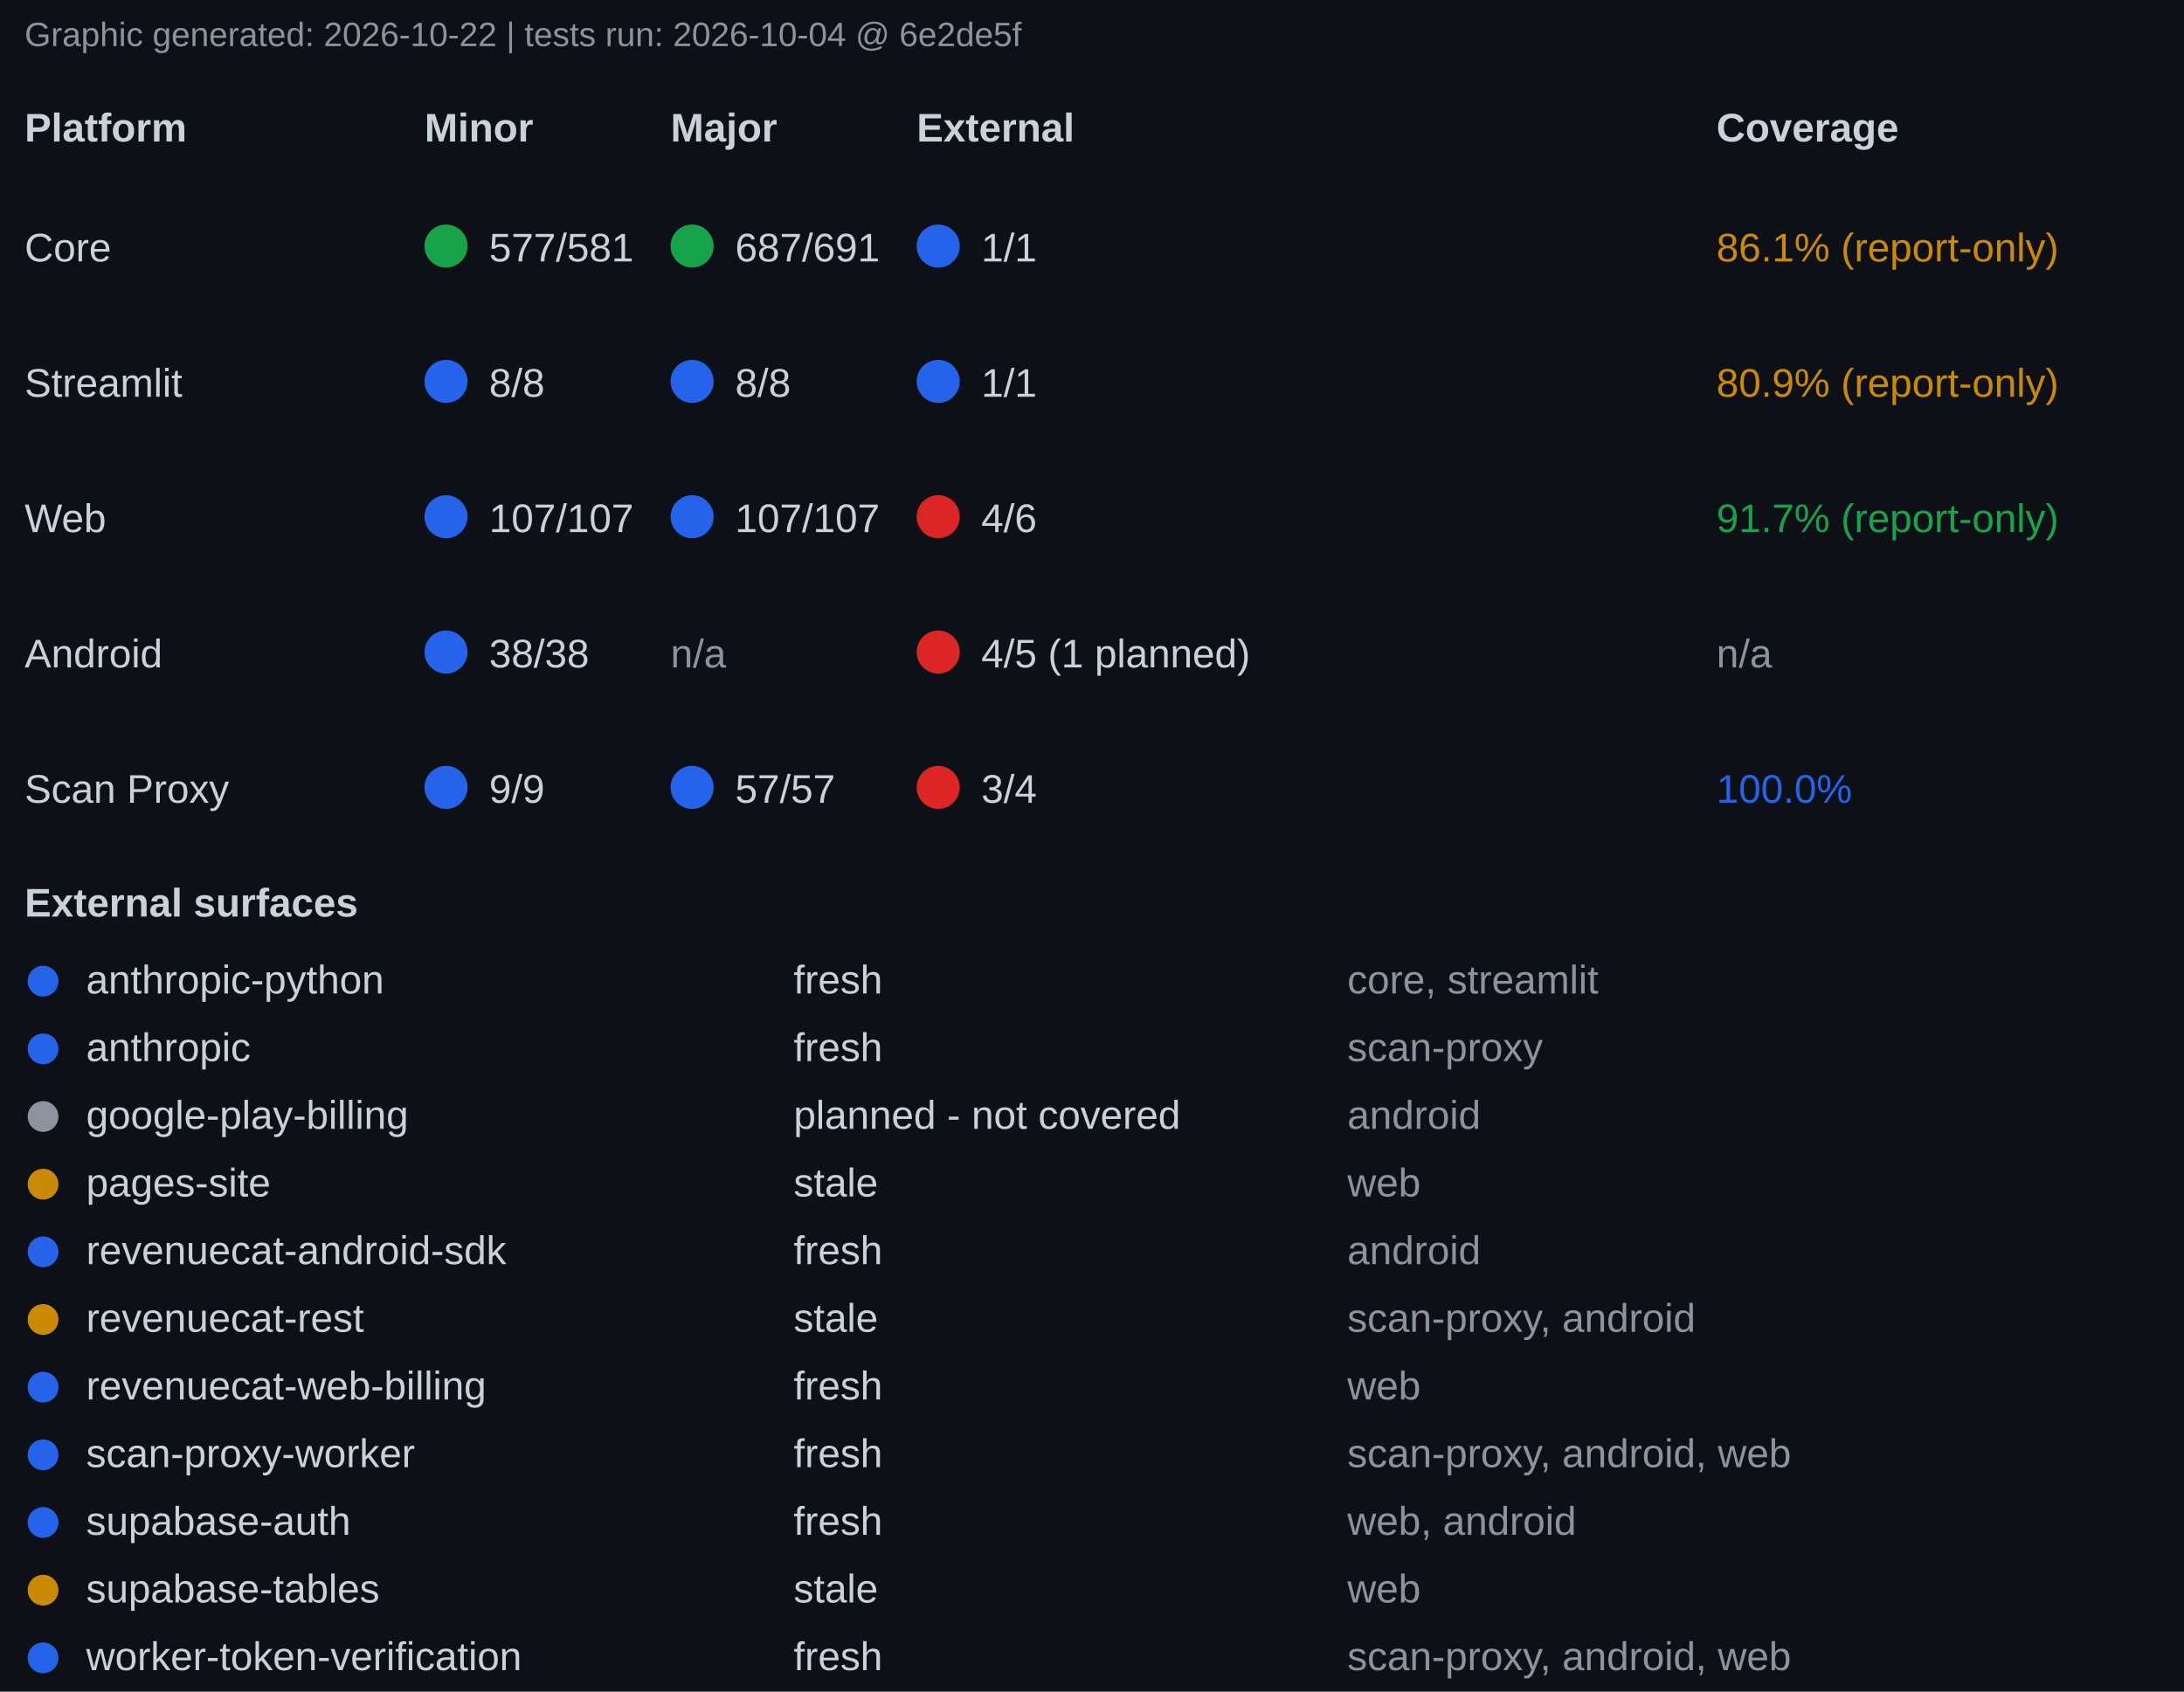
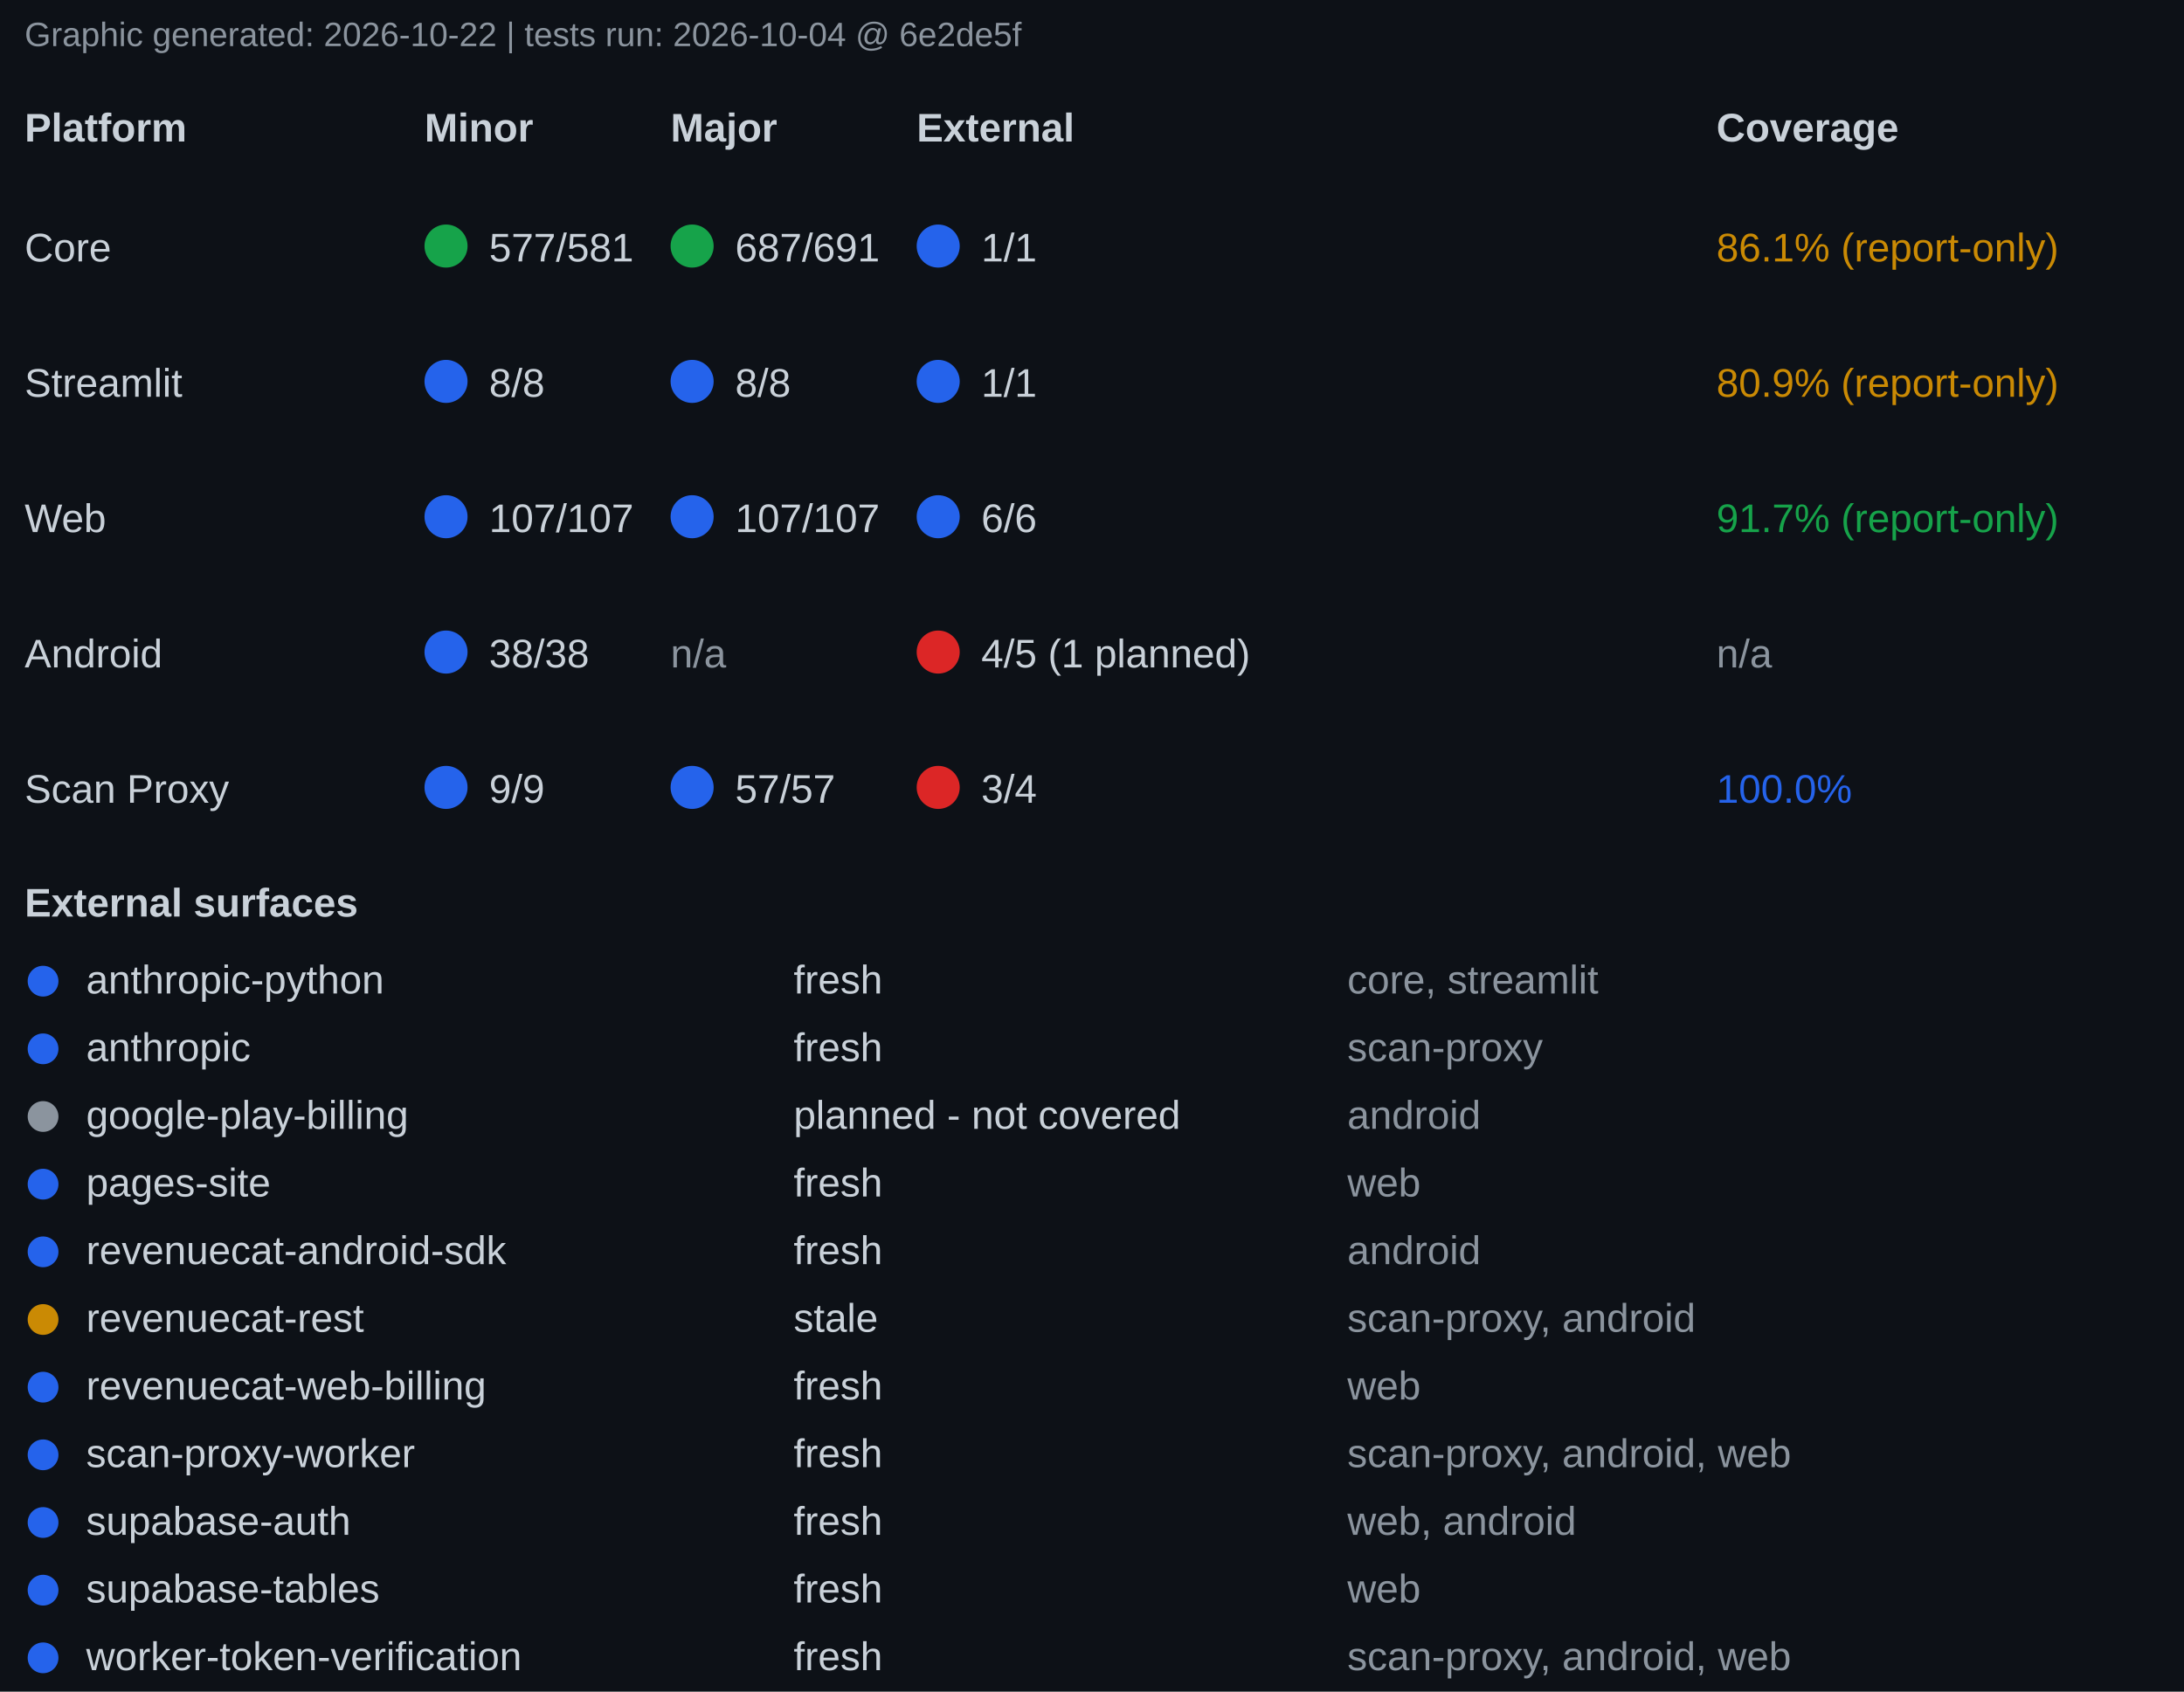
<svg xmlns="http://www.w3.org/2000/svg" width="710" height="550" font-family="Segoe UI, Arial, sans-serif" font-size="13">
  <rect x="0" y="0" width="710" height="550" fill="#0d1117" />
  <text x="8" y="15" fill="#8b949e" font-size="11">Graphic generated: 2026-10-22 | tests run: 2026-10-04 @ 6e2de5f</text>
  <text x="8" y="46" fill="#c9d1d9" font-weight="bold">Platform</text>
  <text x="138" y="46" fill="#c9d1d9" font-weight="bold">Minor</text>
  <text x="218" y="46" fill="#c9d1d9" font-weight="bold">Major</text>
  <text x="298" y="46" fill="#c9d1d9" font-weight="bold">External</text>
  <text x="558" y="46" fill="#c9d1d9" font-weight="bold">Coverage</text>
  <text x="8" y="85" fill="#c9d1d9">Core</text>
  <circle cx="145" cy="80" r="7" fill="#16a34a" />
  <text x="159" y="85" fill="#c9d1d9">577/581</text>
  <circle cx="225" cy="80" r="7" fill="#16a34a" />
  <text x="239" y="85" fill="#c9d1d9">687/691</text>
  <circle cx="305" cy="80" r="7" fill="#2563eb" />
  <text x="319" y="85" fill="#c9d1d9">1/1</text>
  <text x="558" y="85" fill="#ca8a04">86.1% (report-only)</text>
  <text x="8" y="129" fill="#c9d1d9">Streamlit</text>
  <circle cx="145" cy="124" r="7" fill="#2563eb" />
  <text x="159" y="129" fill="#c9d1d9">8/8</text>
  <circle cx="225" cy="124" r="7" fill="#2563eb" />
  <text x="239" y="129" fill="#c9d1d9">8/8</text>
  <circle cx="305" cy="124" r="7" fill="#2563eb" />
  <text x="319" y="129" fill="#c9d1d9">1/1</text>
  <text x="558" y="129" fill="#ca8a04">80.9% (report-only)</text>
  <text x="8" y="173" fill="#c9d1d9">Web</text>
  <circle cx="145" cy="168" r="7" fill="#2563eb" />
  <text x="159" y="173" fill="#c9d1d9">107/107</text>
  <circle cx="225" cy="168" r="7" fill="#2563eb" />
  <text x="239" y="173" fill="#c9d1d9">107/107</text>
-   <circle cx="305" cy="168" r="7" fill="#dc2626" />
-   <text x="319" y="173" fill="#c9d1d9">4/6</text>
+   <circle cx="305" cy="168" r="7" fill="#2563eb" />
+   <text x="319" y="173" fill="#c9d1d9">6/6</text>
  <text x="558" y="173" fill="#16a34a">91.7% (report-only)</text>
  <text x="8" y="217" fill="#c9d1d9">Android</text>
  <circle cx="145" cy="212" r="7" fill="#2563eb" />
  <text x="159" y="217" fill="#c9d1d9">38/38</text>
  <text x="218" y="217" fill="#8b949e">n/a</text>
  <circle cx="305" cy="212" r="7" fill="#dc2626" />
  <text x="319" y="217" fill="#c9d1d9">4/5 (1 planned)</text>
  <text x="558" y="217" fill="#8b949e">n/a</text>
  <text x="8" y="261" fill="#c9d1d9">Scan Proxy</text>
  <circle cx="145" cy="256" r="7" fill="#2563eb" />
  <text x="159" y="261" fill="#c9d1d9">9/9</text>
  <circle cx="225" cy="256" r="7" fill="#2563eb" />
  <text x="239" y="261" fill="#c9d1d9">57/57</text>
  <circle cx="305" cy="256" r="7" fill="#dc2626" />
  <text x="319" y="261" fill="#c9d1d9">3/4</text>
  <text x="558" y="261" fill="#2563eb">100.0%</text>
  <text x="8" y="298" fill="#c9d1d9" font-weight="bold">External surfaces</text>
  <circle cx="14" cy="319" r="5" fill="#2563eb" />
  <text x="28" y="323" fill="#c9d1d9">anthropic-python</text>
  <text x="258" y="323" fill="#c9d1d9">fresh</text>
  <text x="438" y="323" fill="#8b949e">core, streamlit</text>
  <circle cx="14" cy="341" r="5" fill="#2563eb" />
  <text x="28" y="345" fill="#c9d1d9">anthropic</text>
  <text x="258" y="345" fill="#c9d1d9">fresh</text>
  <text x="438" y="345" fill="#8b949e">scan-proxy</text>
  <circle cx="14" cy="363" r="5" fill="#8b949e" />
  <text x="28" y="367" fill="#c9d1d9">google-play-billing</text>
  <text x="258" y="367" fill="#c9d1d9">planned - not covered</text>
  <text x="438" y="367" fill="#8b949e">android</text>
-   <circle cx="14" cy="385" r="5" fill="#ca8a04" />
+   <circle cx="14" cy="385" r="5" fill="#2563eb" />
  <text x="28" y="389" fill="#c9d1d9">pages-site</text>
-   <text x="258" y="389" fill="#c9d1d9">stale</text>
+   <text x="258" y="389" fill="#c9d1d9">fresh</text>
  <text x="438" y="389" fill="#8b949e">web</text>
  <circle cx="14" cy="407" r="5" fill="#2563eb" />
  <text x="28" y="411" fill="#c9d1d9">revenuecat-android-sdk</text>
  <text x="258" y="411" fill="#c9d1d9">fresh</text>
  <text x="438" y="411" fill="#8b949e">android</text>
  <circle cx="14" cy="429" r="5" fill="#ca8a04" />
  <text x="28" y="433" fill="#c9d1d9">revenuecat-rest</text>
  <text x="258" y="433" fill="#c9d1d9">stale</text>
  <text x="438" y="433" fill="#8b949e">scan-proxy, android</text>
  <circle cx="14" cy="451" r="5" fill="#2563eb" />
  <text x="28" y="455" fill="#c9d1d9">revenuecat-web-billing</text>
  <text x="258" y="455" fill="#c9d1d9">fresh</text>
  <text x="438" y="455" fill="#8b949e">web</text>
  <circle cx="14" cy="473" r="5" fill="#2563eb" />
  <text x="28" y="477" fill="#c9d1d9">scan-proxy-worker</text>
  <text x="258" y="477" fill="#c9d1d9">fresh</text>
  <text x="438" y="477" fill="#8b949e">scan-proxy, android, web</text>
  <circle cx="14" cy="495" r="5" fill="#2563eb" />
  <text x="28" y="499" fill="#c9d1d9">supabase-auth</text>
  <text x="258" y="499" fill="#c9d1d9">fresh</text>
  <text x="438" y="499" fill="#8b949e">web, android</text>
-   <circle cx="14" cy="517" r="5" fill="#ca8a04" />
+   <circle cx="14" cy="517" r="5" fill="#2563eb" />
  <text x="28" y="521" fill="#c9d1d9">supabase-tables</text>
-   <text x="258" y="521" fill="#c9d1d9">stale</text>
+   <text x="258" y="521" fill="#c9d1d9">fresh</text>
  <text x="438" y="521" fill="#8b949e">web</text>
  <circle cx="14" cy="539" r="5" fill="#2563eb" />
  <text x="28" y="543" fill="#c9d1d9">worker-token-verification</text>
  <text x="258" y="543" fill="#c9d1d9">fresh</text>
  <text x="438" y="543" fill="#8b949e">scan-proxy, android, web</text>
</svg>
